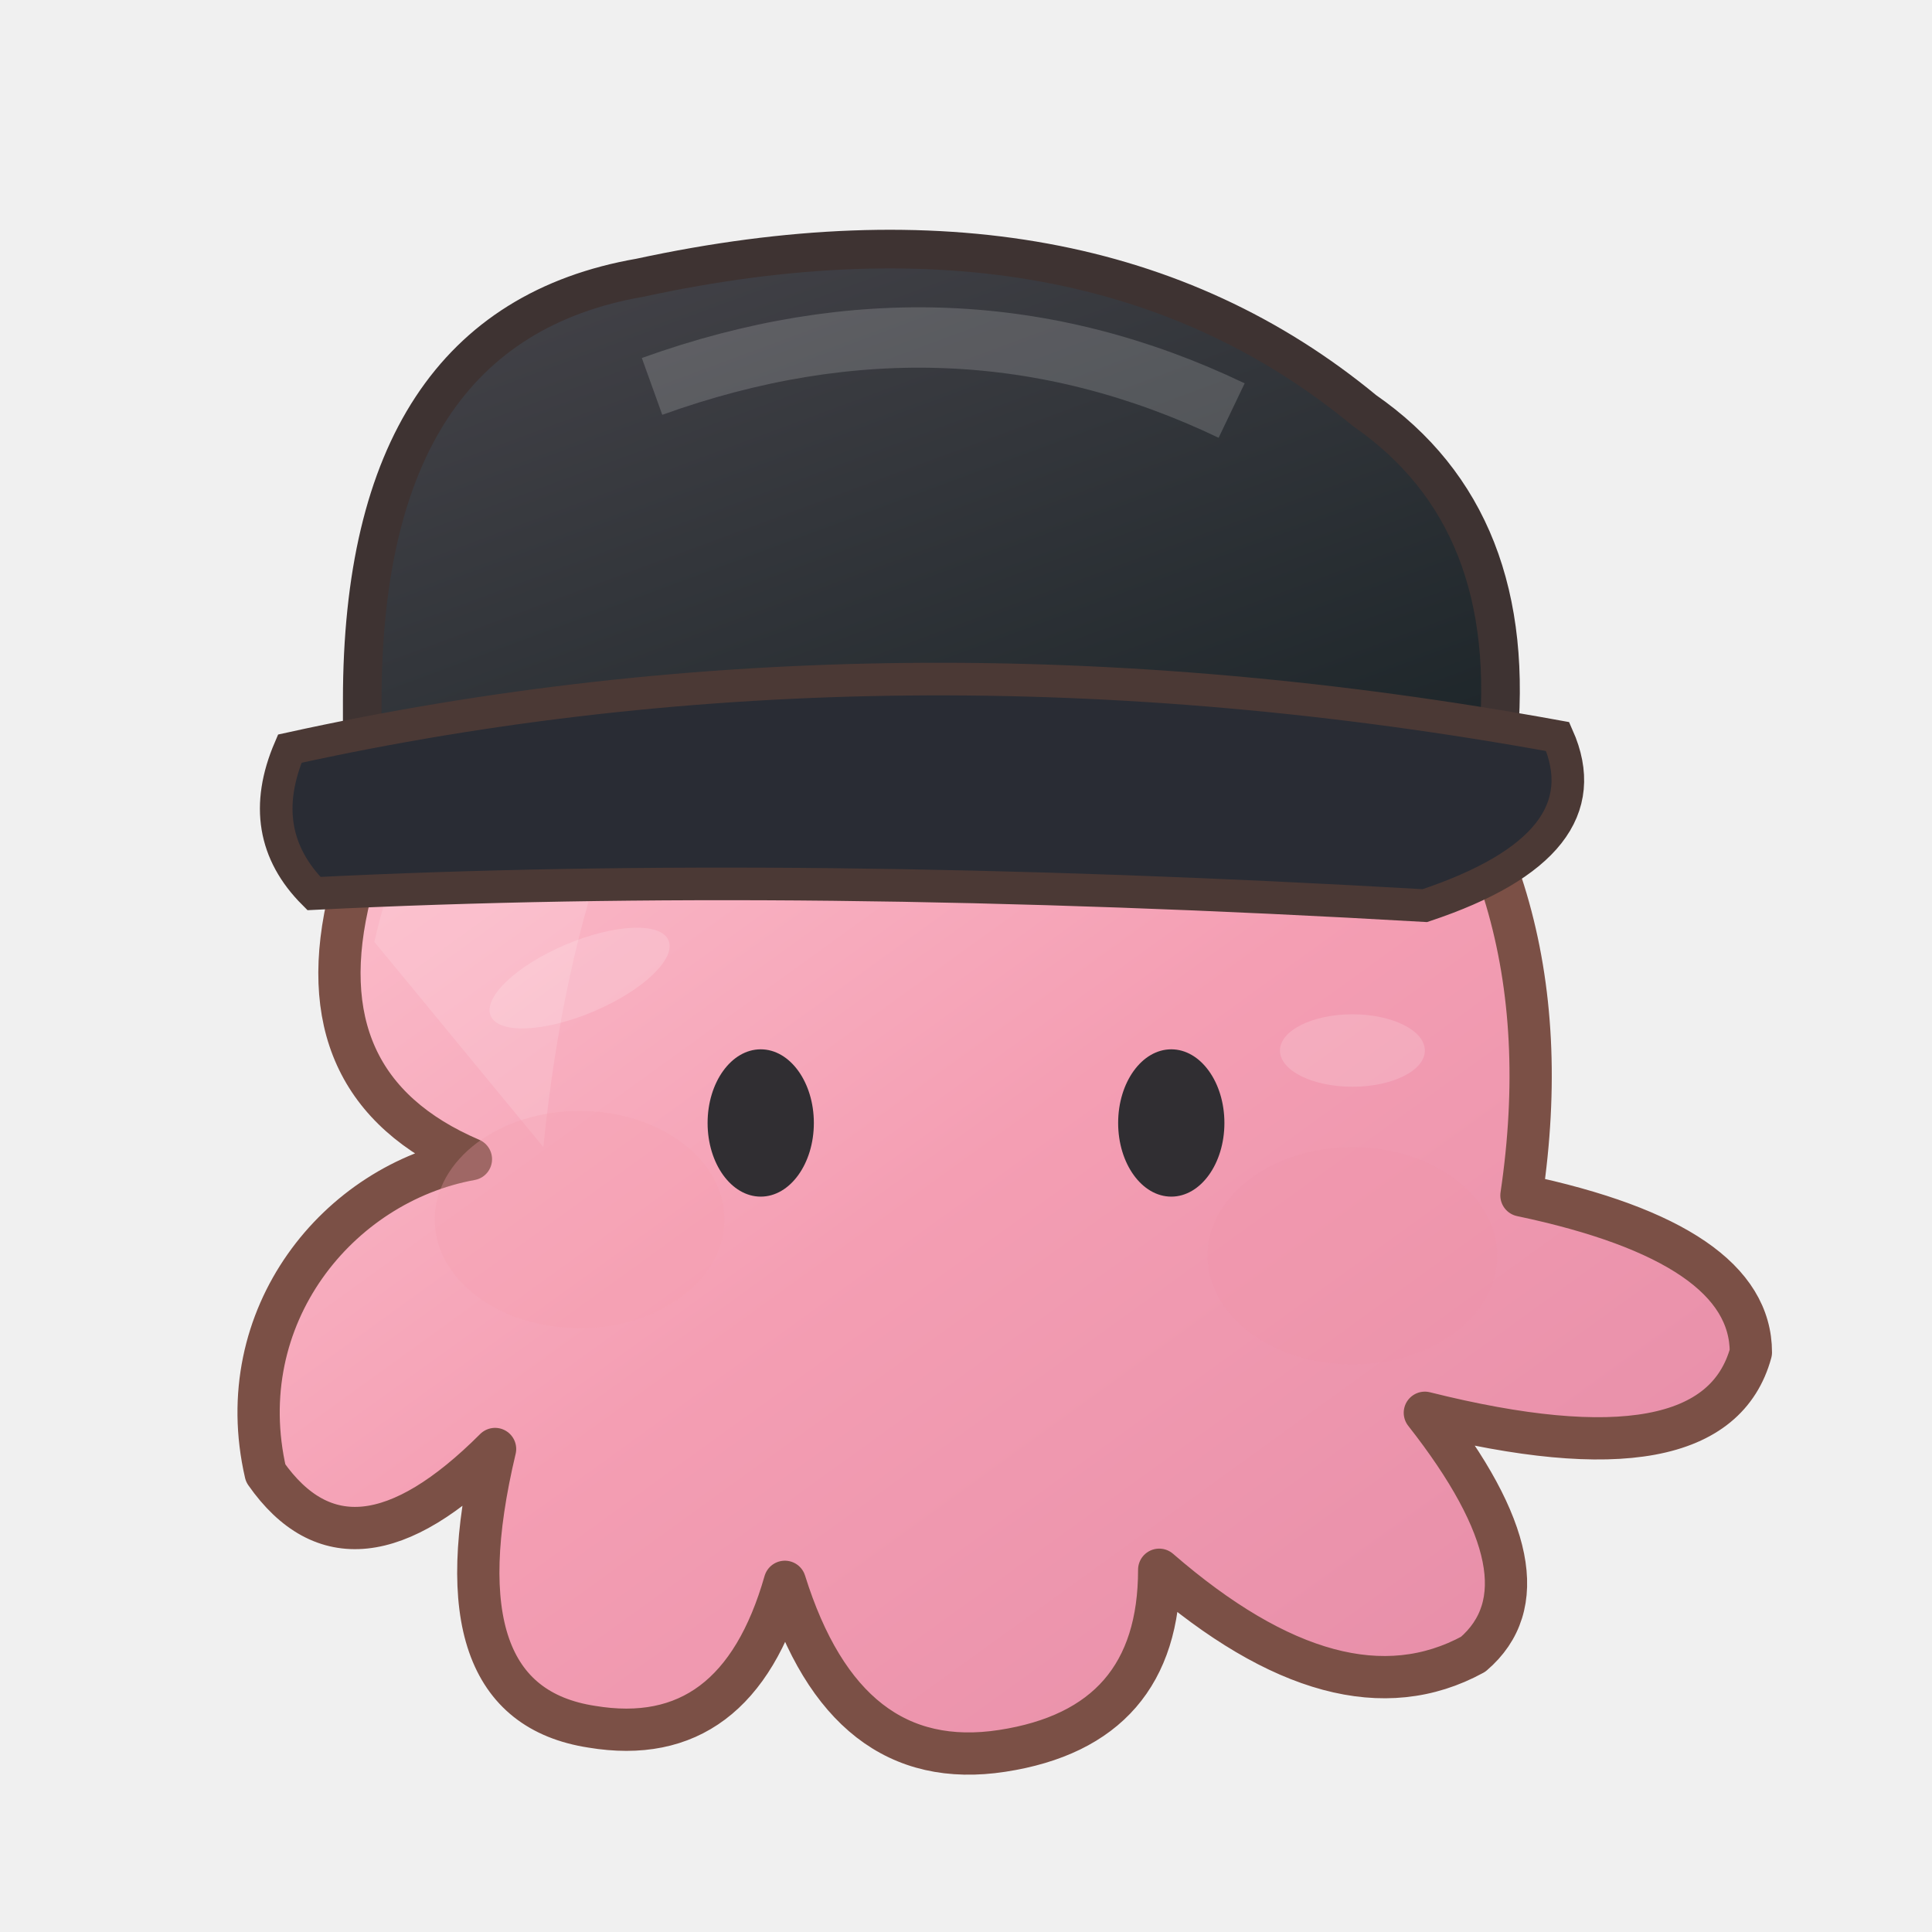
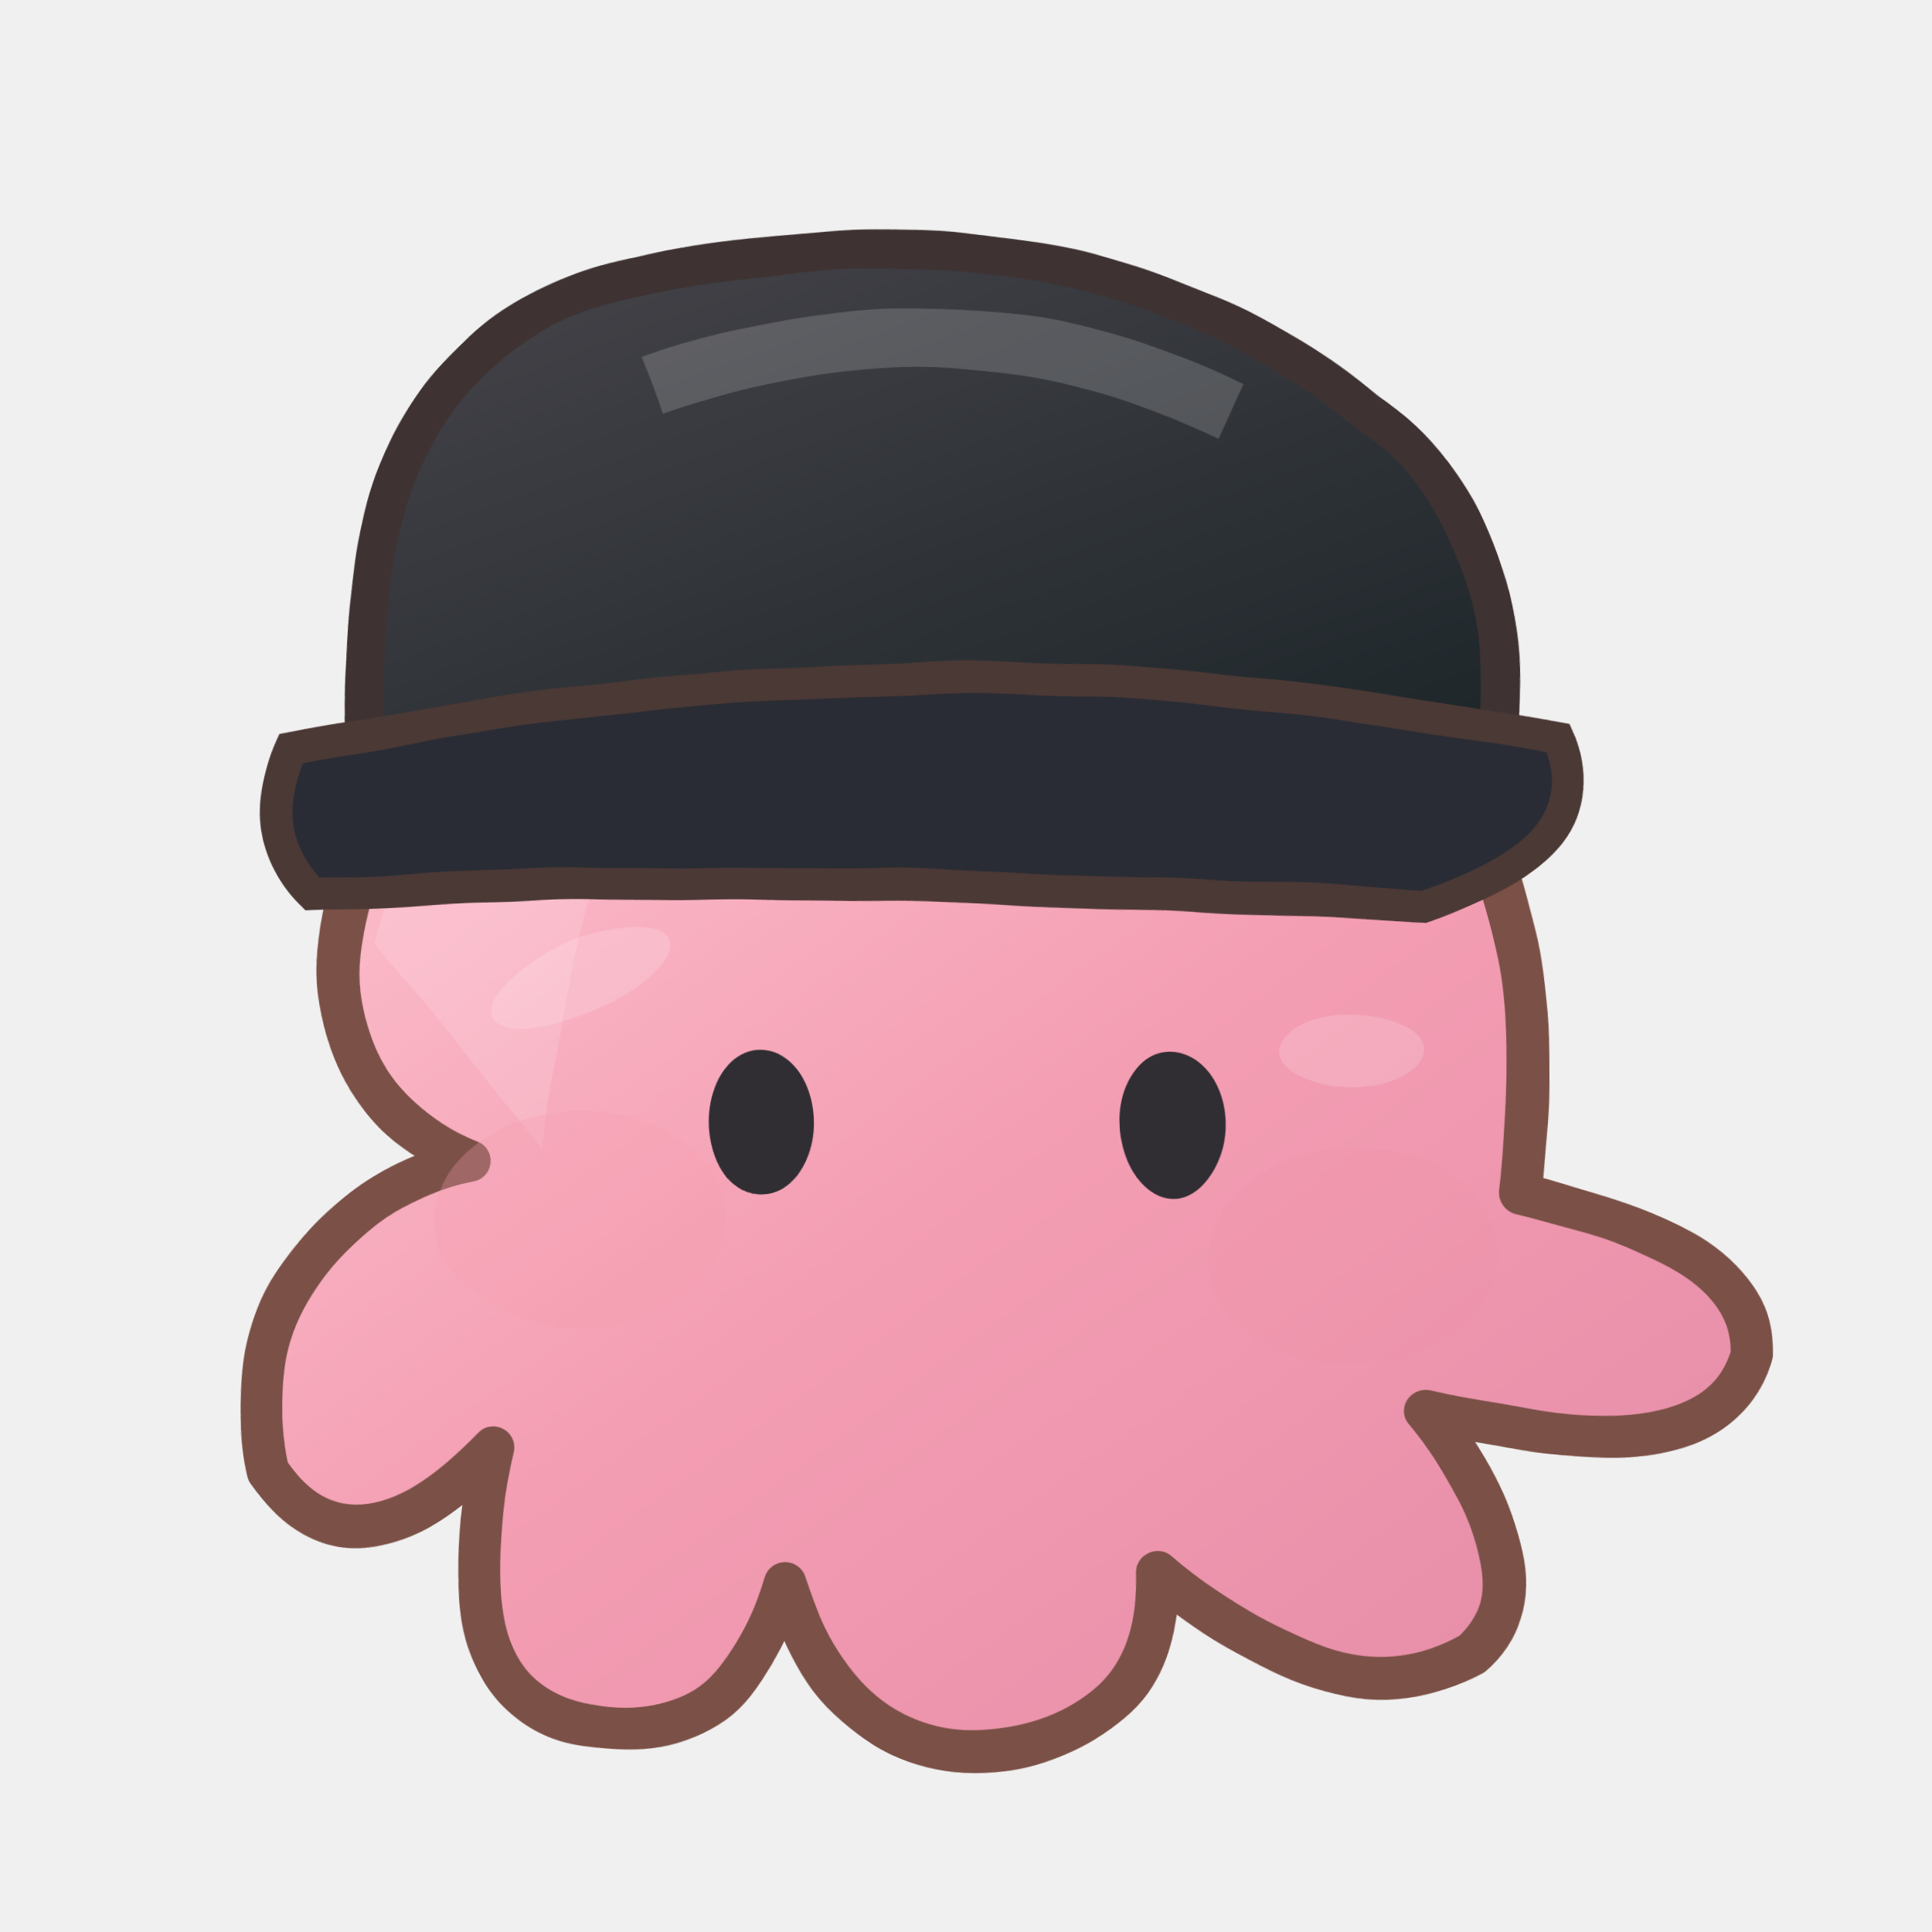
<svg xmlns="http://www.w3.org/2000/svg" width="160" height="160" viewBox="0 0 160 160">
  <defs>
    <linearGradient id="pink" x1="0" x2=".85" y1="0" y2="1">
      <stop stop-color="#ffccd6" />
      <stop offset=".55" stop-color="#f49eb3" />
      <stop offset="1" stop-color="#e68da8" />
    </linearGradient>
    <linearGradient id="cap" x1="0" x2=".8" y1="0" y2="1">
      <stop stop-color="#47454b" />
      <stop offset="1" stop-color="#1f272b" />
    </linearGradient>
+     <filter id="paper-edge" x="-6%" y="-6%" width="112%" height="112%">
+       <feTurbulence type="fractalNoise" baseFrequency=".045" numOctaves="3" seed="7" result="grain" />
+       <feDisplacementMap in="SourceGraphic" in2="grain" scale="0.9" xChannelSelector="R" yChannelSelector="G" />
+     </filter>
  </defs>
-   <g stroke="#7b5046" stroke-width="3.5" stroke-linejoin="round" stroke-linecap="round">
-     <path fill="url(#pink)" d="M39 96C28 98 19 109 22 122Q29 132 41 120Q36 141 49 143Q61 145 65 131Q70 147 83 145Q96 143 96 130Q111 143 122 137Q129 131 118 117Q142 123 145 112Q145 103 126 99Q130 72 113 55Q92 33 69 42Q33 45 29 74Q25 90 39 96Z" />
-     <path fill="#ffffff" opacity=".13" stroke="none" d="M31 78Q37 52 62 49Q48 65 45 95Z" />
-     <ellipse fill="#f59fae" stroke="none" cx="48" cy="101" rx="12" ry="9" opacity=".3" />
-     <ellipse fill="#ef91a8" stroke="none" cx="112" cy="104" rx="12" ry="9" opacity=".24" />
-   </g>
-   <g fill="none" stroke="#4c342e" stroke-width="4" stroke-linecap="round">
-     <ellipse fill="#302e32" cx="63" cy="93" rx="4.4" ry="6.1" stroke="none" />
-     <ellipse fill="#302e32" cx="97" cy="93" rx="4.4" ry="6.1" stroke="none" />
-   </g>
-   <path fill="url(#cap)" stroke="#3e3332" stroke-width="3.2" d="M30 58Q30 27 53 23Q90 15 113 34Q126 43 124 62Q83 56 30 65Z" />
-   <path fill="#292c34" stroke="#4b3935" stroke-width="2.7" d="M24 62Q74 51 129 61Q133 70 118 75Q66 72 26 74Q21 69 24 62Z" />
-   <path fill="none" stroke="#ffffff" stroke-opacity=".17" stroke-width="5" d="M54 32Q79 23 102 34" />
-   <g fill="#ffffff" opacity=".16">
-     <ellipse cx="48" cy="81" rx="8" ry="3" transform="rotate(-23 48 81)" />
-     <ellipse cx="112" cy="87" rx="6" ry="3" />
+   <g filter="url(#paper-edge)">
+     <g stroke="#7b5046" stroke-width="3.5" stroke-linejoin="round" stroke-linecap="round">
+       <path fill="url(#pink)" d="M39 96C28 98 19 109 22 122Q29 132 41 120Q36 141 49 143Q61 145 65 131Q70 147 83 145Q96 143 96 130Q111 143 122 137Q129 131 118 117Q142 123 145 112Q145 103 126 99Q130 72 113 55Q92 33 69 42Q33 45 29 74Q25 90 39 96Z" />
+       <path fill="#ffffff" opacity=".13" stroke="none" d="M31 78Q37 52 62 49Q48 65 45 95Z" />
+       <ellipse fill="#f59fae" stroke="none" cx="48" cy="101" rx="12" ry="9" opacity=".3" />
+       <ellipse fill="#ef91a8" stroke="none" cx="112" cy="104" rx="12" ry="9" opacity=".24" />
+     </g>
+     <g fill="none" stroke="#4c342e" stroke-width="4" stroke-linecap="round">
+       <ellipse fill="#302e32" cx="63" cy="93" rx="4.4" ry="6.1" stroke="none" />
+       <ellipse fill="#302e32" cx="97" cy="93" rx="4.4" ry="6.1" stroke="none" />
+     </g>
+     <path fill="url(#cap)" stroke="#3e3332" stroke-width="3.2" d="M30 58Q30 27 53 23Q90 15 113 34Q126 43 124 62Q83 56 30 65Z" />
+     <path fill="#292c34" stroke="#4b3935" stroke-width="2.7" d="M24 62Q74 51 129 61Q133 70 118 75Q66 72 26 74Q21 69 24 62Z" />
+     <path fill="none" stroke="#ffffff" stroke-opacity=".17" stroke-width="5" d="M54 32Q79 23 102 34" />
+     <g fill="#ffffff" opacity=".16">
+       <ellipse cx="48" cy="81" rx="8" ry="3" transform="rotate(-23 48 81)" />
+       <ellipse cx="112" cy="87" rx="6" ry="3" />
+     </g>
  </g>
</svg>
